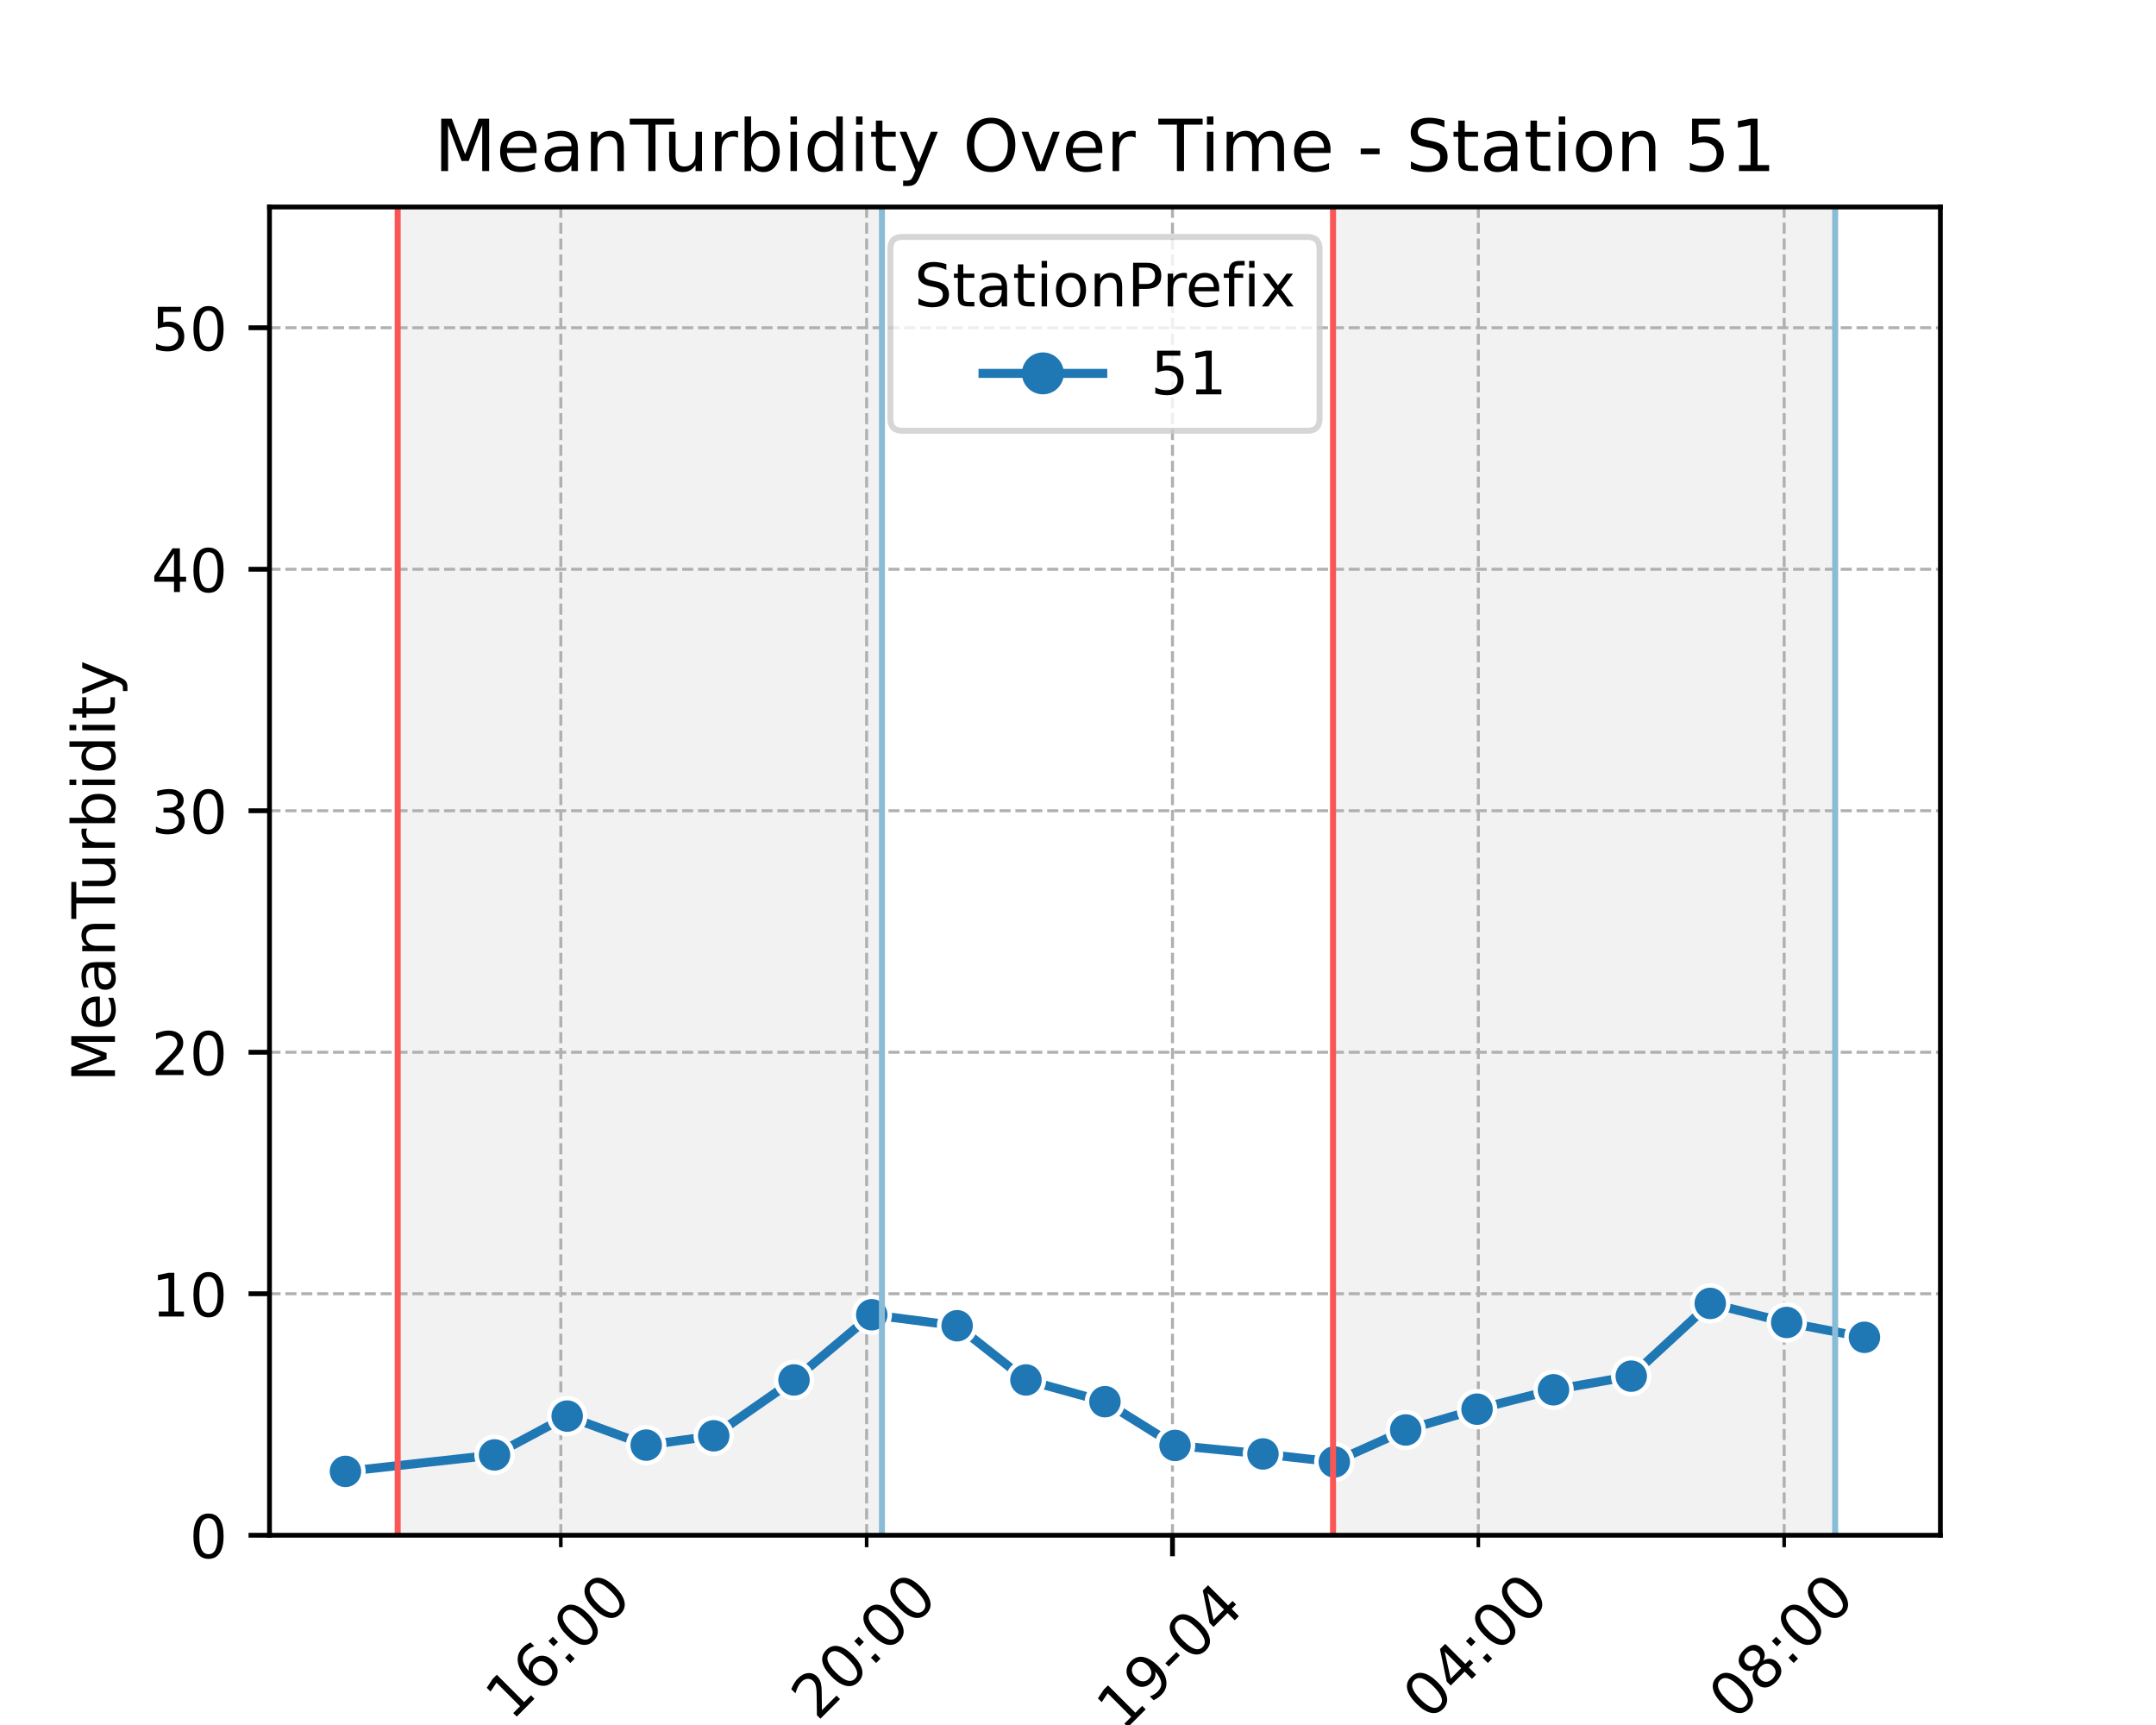
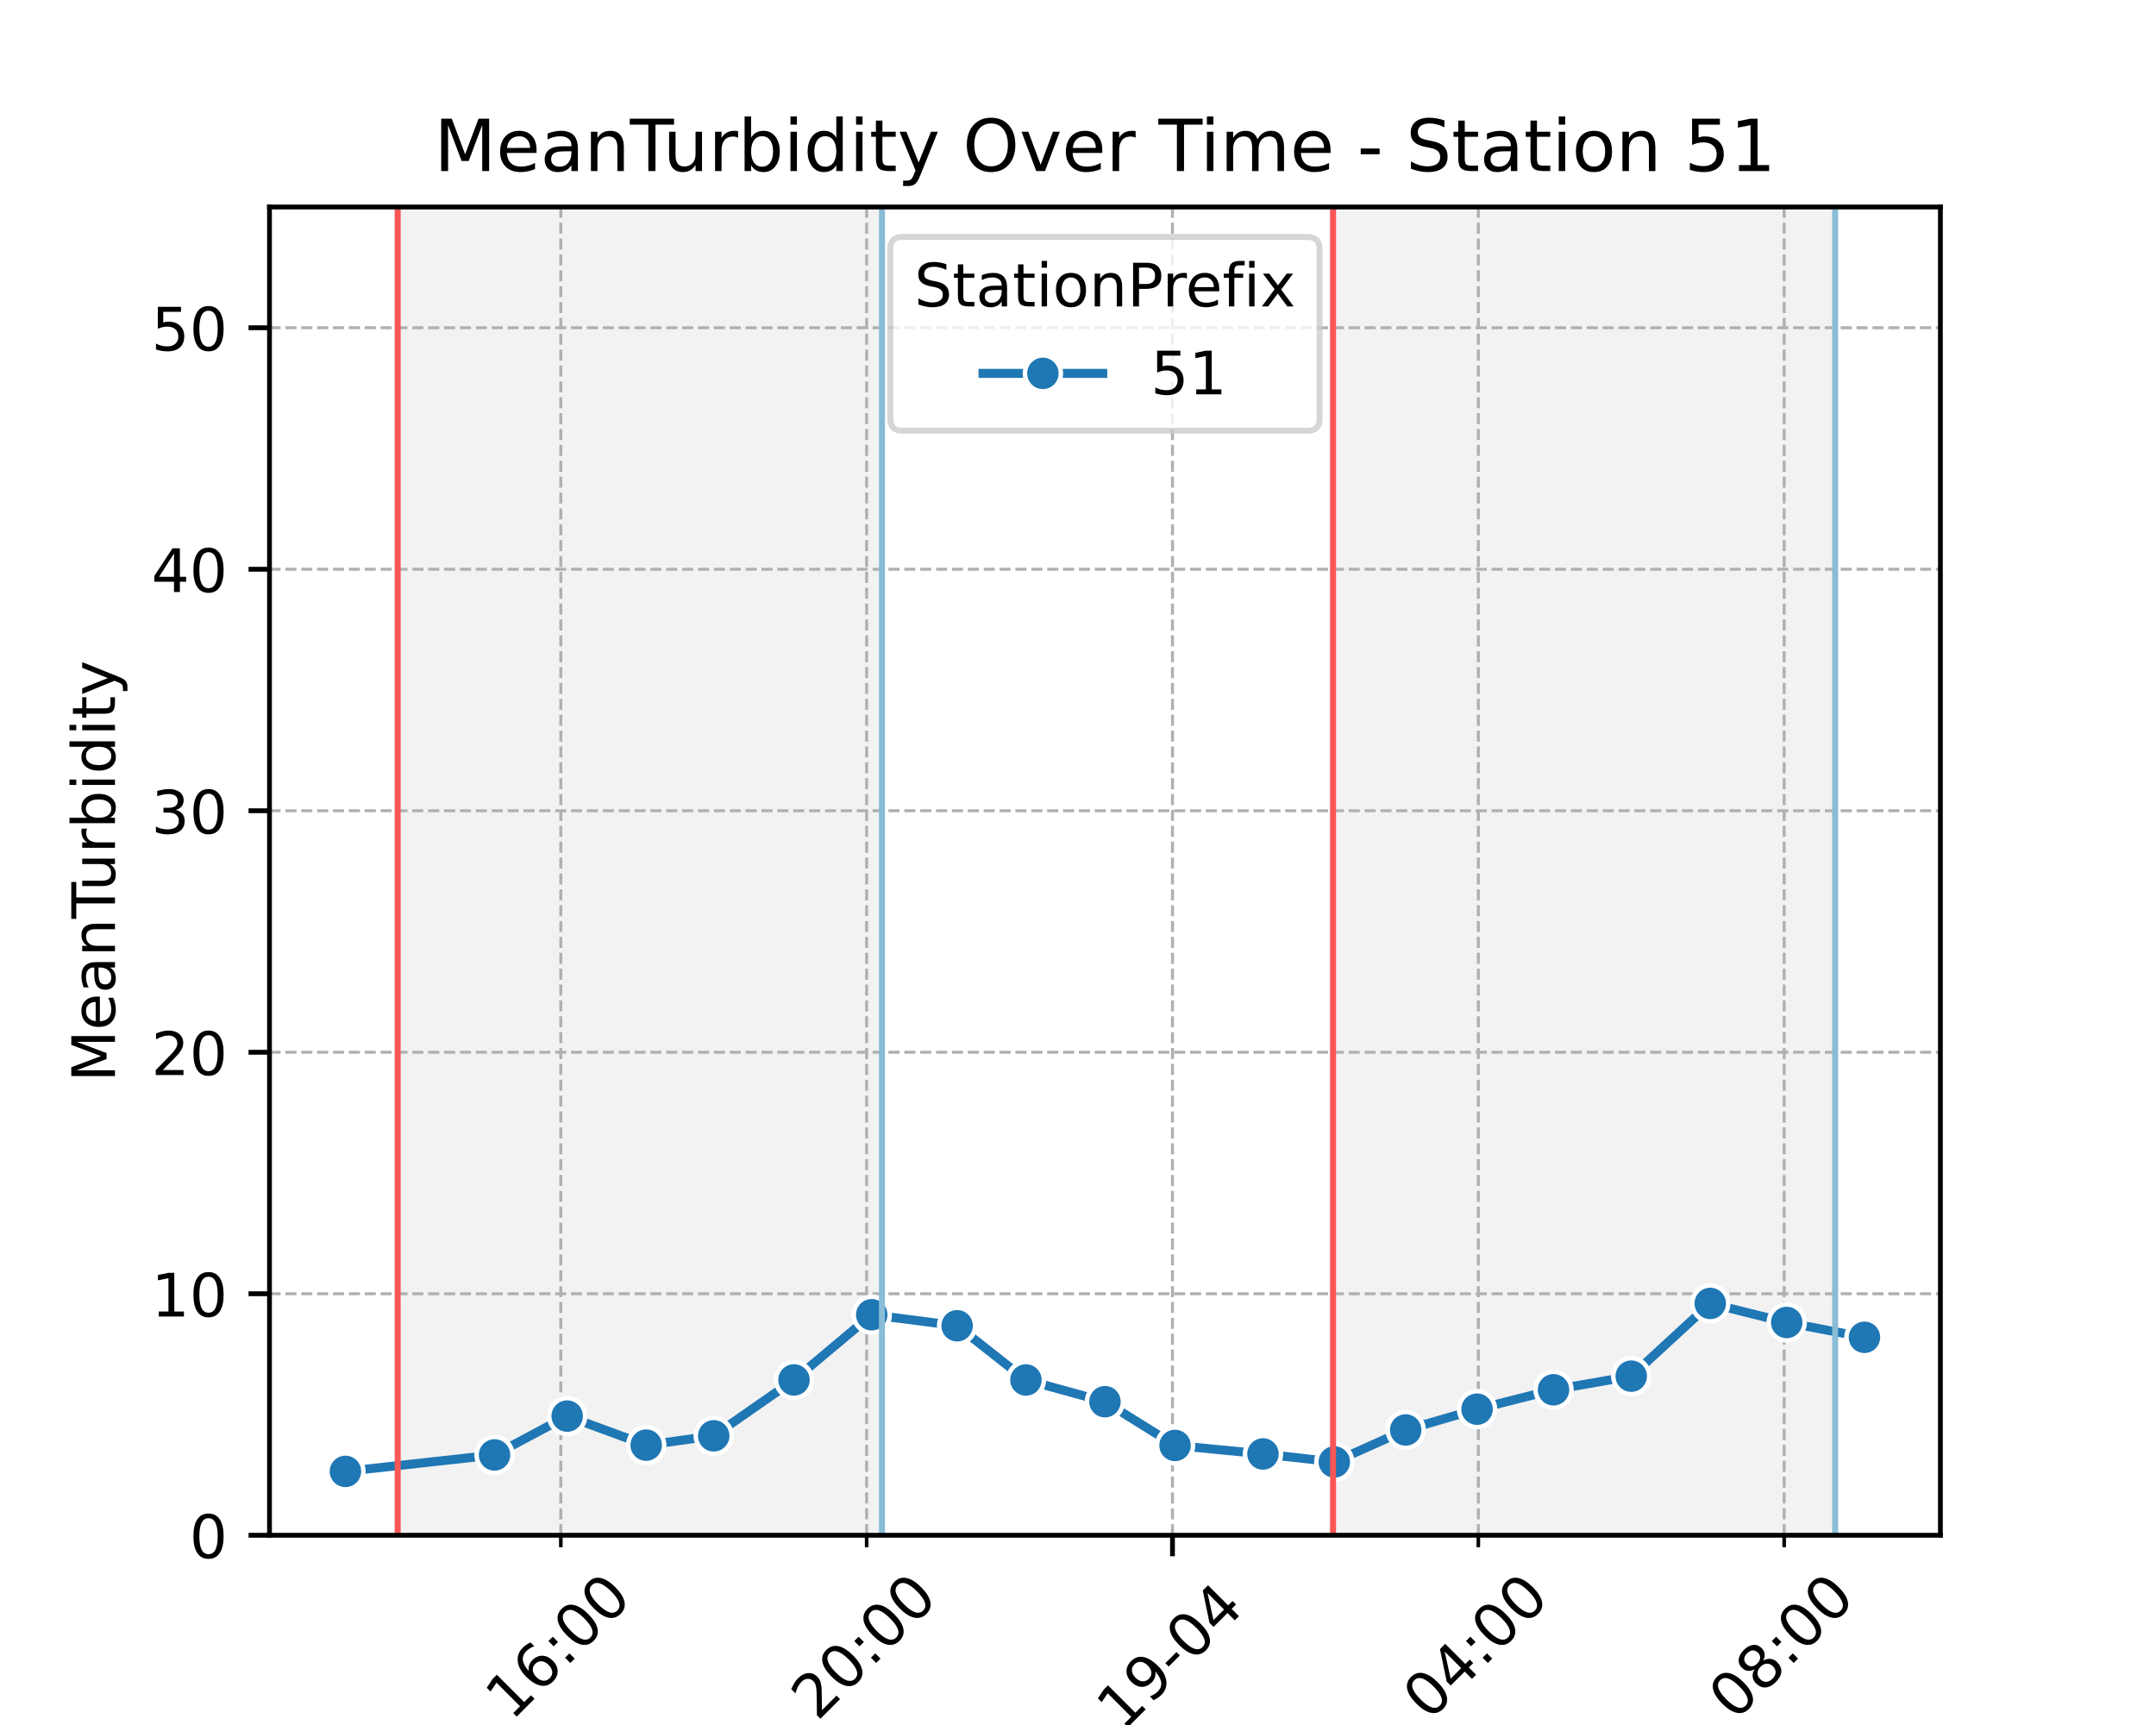
<svg xmlns="http://www.w3.org/2000/svg" xmlns:xlink="http://www.w3.org/1999/xlink" width="360pt" height="288pt" viewBox="0 0 360 288" version="1.1">
  <defs>
    <style type="text/css">*{stroke-linejoin: round; stroke-linecap: butt}</style>
  </defs>
  <g id="figure_1">
    <g id="patch_1">
      <path d="M 0 288  L 360 288  L 360 0  L 0 0  z " style="fill: #ffffff" />
    </g>
    <g id="axes_1">
      <g id="patch_2">
        <path d="M 45 256.32  L 324 256.32  L 324 34.56  L 45 34.56  z " style="fill: #ffffff" />
      </g>
      <g id="PolyCollection_1" />
      <g id="patch_3">
-         <path d="M 66.406 256.32  L 66.406 34.56  L 147.263 34.56  L 147.263 256.32  z " clip-path="url(#p2e05882f08)" style="fill: #d3d3d3; opacity: 0.3; stroke: #d3d3d3; stroke-linejoin: miter" />
+         <path d="M 66.406 256.32  L 66.406 34.56  L 147.263 34.56  L 147.263 256.32  z " clip-path="url(#p16b6315791)" style="fill: #d3d3d3; opacity: 0.3; stroke: #d3d3d3; stroke-linejoin: miter" />
      </g>
      <g id="patch_4">
-         <path d="M 222.588 256.32  L 222.588 34.56  L 306.424 34.56  L 306.424 256.32  z " clip-path="url(#p2e05882f08)" style="fill: #d3d3d3; opacity: 0.3; stroke: #d3d3d3; stroke-linejoin: miter" />
+         <path d="M 222.588 256.32  L 222.588 34.56  L 306.424 34.56  L 306.424 256.32  z " clip-path="url(#p16b6315791)" style="fill: #d3d3d3; opacity: 0.3; stroke: #d3d3d3; stroke-linejoin: miter" />
      </g>
      <g id="matplotlib.axis_1">
        <g id="xtick_1">
          <g id="line2d_1">
-             <path d="M 195.777 256.32  L 195.777 34.56  " clip-path="url(#p2e05882f08)" style="fill: none; stroke-dasharray: 1.85,0.8; stroke-dashoffset: 0; stroke: #b0b0b0; stroke-width: 0.5" />
+             <path d="M 195.777 256.32  L 195.777 34.56  " clip-path="url(#p16b6315791)" style="fill: none; stroke-dasharray: 1.85,0.8; stroke-dashoffset: 0; stroke: #b0b0b0; stroke-width: 0.5" />
          </g>
          <g id="line2d_2">
            <defs>
-               <path id="m2819ef0a31" d="M 0 0  L 0 3.5  " style="stroke: #000000; stroke-width: 0.8" />
-             </defs>
-             <g>
-               <use xlink:href="#m2819ef0a31" x="195.777" y="256.32" style="stroke: #000000; stroke-width: 0.8" />
+               <path id="m16270f06db" d="M 0 0  L 0 3.5  " style="stroke: #000000; stroke-width: 0.8" />
+             </defs>
+             <g>
+               <use xlink:href="#m16270f06db" x="195.777" y="256.32" style="stroke: #000000; stroke-width: 0.8" />
            </g>
          </g>
          <g id="text_1">
            <g transform="translate(187.4551 289.2399) rotate(-45) scale(0.1 -0.1)">
              <defs>
                <path id="DejaVuSans-31" d="M 794 531  L 1825 531  L 1825 4091  L 703 3866  L 703 4441  L 1819 4666  L 2450 4666  L 2450 531  L 3481 531  L 3481 0  L 794 0  L 794 531  z " transform="scale(0.015625)" />
                <path id="DejaVuSans-39" d="M 703 97  L 703 672  Q 941 559 1184 500  Q 1428 441 1663 441  Q 2288 441 2617 861  Q 2947 1281 2994 2138  Q 2813 1869 2534 1725  Q 2256 1581 1919 1581  Q 1219 1581 811 2004  Q 403 2428 403 3163  Q 403 3881 828 4315  Q 1253 4750 1959 4750  Q 2769 4750 3195 4129  Q 3622 3509 3622 2328  Q 3622 1225 3098 567  Q 2575 -91 1691 -91  Q 1453 -91 1209 -44  Q 966 3 703 97  z M 1959 2075  Q 2384 2075 2632 2365  Q 2881 2656 2881 3163  Q 2881 3666 2632 3958  Q 2384 4250 1959 4250  Q 1534 4250 1286 3958  Q 1038 3666 1038 3163  Q 1038 2656 1286 2365  Q 1534 2075 1959 2075  z " transform="scale(0.015625)" />
                <path id="DejaVuSans-2d" d="M 313 2009  L 1997 2009  L 1997 1497  L 313 1497  L 313 2009  z " transform="scale(0.015625)" />
                <path id="DejaVuSans-30" d="M 2034 4250  Q 1547 4250 1301 3770  Q 1056 3291 1056 2328  Q 1056 1369 1301 889  Q 1547 409 2034 409  Q 2525 409 2770 889  Q 3016 1369 3016 2328  Q 3016 3291 2770 3770  Q 2525 4250 2034 4250  z M 2034 4750  Q 2819 4750 3233 4129  Q 3647 3509 3647 2328  Q 3647 1150 3233 529  Q 2819 -91 2034 -91  Q 1250 -91 836 529  Q 422 1150 422 2328  Q 422 3509 836 4129  Q 1250 4750 2034 4750  z " transform="scale(0.015625)" />
                <path id="DejaVuSans-34" d="M 2419 4116  L 825 1625  L 2419 1625  L 2419 4116  z M 2253 4666  L 3047 4666  L 3047 1625  L 3713 1625  L 3713 1100  L 3047 1100  L 3047 0  L 2419 0  L 2419 1100  L 313 1100  L 313 1709  L 2253 4666  z " transform="scale(0.015625)" />
              </defs>
              <use xlink:href="#DejaVuSans-31" />
              <use xlink:href="#DejaVuSans-39" x="63.623" />
              <use xlink:href="#DejaVuSans-2d" x="127.246" />
              <use xlink:href="#DejaVuSans-30" x="163.33" />
              <use xlink:href="#DejaVuSans-34" x="226.953" />
            </g>
          </g>
        </g>
        <g id="xtick_2">
          <g id="line2d_3">
-             <path d="M 93.642 256.32  L 93.642 34.56  " clip-path="url(#p2e05882f08)" style="fill: none; stroke-dasharray: 1.85,0.8; stroke-dashoffset: 0; stroke: #b0b0b0; stroke-width: 0.5" />
+             <path d="M 93.642 256.32  L 93.642 34.56  " clip-path="url(#p16b6315791)" style="fill: none; stroke-dasharray: 1.85,0.8; stroke-dashoffset: 0; stroke: #b0b0b0; stroke-width: 0.5" />
          </g>
          <g id="line2d_4">
            <defs>
-               <path id="m8ac3caadde" d="M 0 0  L 0 2  " style="stroke: #000000; stroke-width: 0.6" />
-             </defs>
-             <g>
-               <use xlink:href="#m8ac3caadde" x="93.642" y="256.32" style="stroke: #000000; stroke-width: 0.6" />
+               <path id="me7198b9466" d="M 0 0  L 0 2  " style="stroke: #000000; stroke-width: 0.6" />
+             </defs>
+             <g>
+               <use xlink:href="#me7198b9466" x="93.642" y="256.32" style="stroke: #000000; stroke-width: 0.6" />
            </g>
          </g>
          <g id="text_2">
            <g transform="translate(85.40421 287.4708) rotate(-45) scale(0.1 -0.1)">
              <defs>
                <path id="DejaVuSans-36" d="M 2113 2584  Q 1688 2584 1439 2293  Q 1191 2003 1191 1497  Q 1191 994 1439 701  Q 1688 409 2113 409  Q 2538 409 2786 701  Q 3034 994 3034 1497  Q 3034 2003 2786 2293  Q 2538 2584 2113 2584  z M 3366 4563  L 3366 3988  Q 3128 4100 2886 4159  Q 2644 4219 2406 4219  Q 1781 4219 1451 3797  Q 1122 3375 1075 2522  Q 1259 2794 1537 2939  Q 1816 3084 2150 3084  Q 2853 3084 3261 2657  Q 3669 2231 3669 1497  Q 3669 778 3244 343  Q 2819 -91 2113 -91  Q 1303 -91 875 529  Q 447 1150 447 2328  Q 447 3434 972 4092  Q 1497 4750 2381 4750  Q 2619 4750 2861 4703  Q 3103 4656 3366 4563  z " transform="scale(0.015625)" />
                <path id="DejaVuSans-3a" d="M 750 794  L 1409 794  L 1409 0  L 750 0  L 750 794  z M 750 3309  L 1409 3309  L 1409 2516  L 750 2516  L 750 3309  z " transform="scale(0.015625)" />
              </defs>
              <use xlink:href="#DejaVuSans-31" />
              <use xlink:href="#DejaVuSans-36" x="63.623" />
              <use xlink:href="#DejaVuSans-3a" x="127.246" />
              <use xlink:href="#DejaVuSans-30" x="160.938" />
              <use xlink:href="#DejaVuSans-30" x="224.561" />
            </g>
          </g>
        </g>
        <g id="xtick_3">
          <g id="line2d_5">
-             <path d="M 144.71 256.32  L 144.71 34.56  " clip-path="url(#p2e05882f08)" style="fill: none; stroke-dasharray: 1.85,0.8; stroke-dashoffset: 0; stroke: #b0b0b0; stroke-width: 0.5" />
+             <path d="M 144.71 256.32  L 144.71 34.56  " clip-path="url(#p16b6315791)" style="fill: none; stroke-dasharray: 1.85,0.8; stroke-dashoffset: 0; stroke: #b0b0b0; stroke-width: 0.5" />
          </g>
          <g id="line2d_6">
            <g>
-               <use xlink:href="#m8ac3caadde" x="144.71" y="256.32" style="stroke: #000000; stroke-width: 0.6" />
+               <use xlink:href="#me7198b9466" x="144.71" y="256.32" style="stroke: #000000; stroke-width: 0.6" />
            </g>
          </g>
          <g id="text_3">
            <g transform="translate(136.4719 287.4708) rotate(-45) scale(0.1 -0.1)">
              <defs>
                <path id="DejaVuSans-32" d="M 1228 531  L 3431 531  L 3431 0  L 469 0  L 469 531  Q 828 903 1448 1529  Q 2069 2156 2228 2338  Q 2531 2678 2651 2914  Q 2772 3150 2772 3378  Q 2772 3750 2511 3984  Q 2250 4219 1831 4219  Q 1534 4219 1204 4116  Q 875 4013 500 3803  L 500 4441  Q 881 4594 1212 4672  Q 1544 4750 1819 4750  Q 2544 4750 2975 4387  Q 3406 4025 3406 3419  Q 3406 3131 3298 2873  Q 3191 2616 2906 2266  Q 2828 2175 2409 1742  Q 1991 1309 1228 531  z " transform="scale(0.015625)" />
              </defs>
              <use xlink:href="#DejaVuSans-32" />
              <use xlink:href="#DejaVuSans-30" x="63.623" />
              <use xlink:href="#DejaVuSans-3a" x="127.246" />
              <use xlink:href="#DejaVuSans-30" x="160.938" />
              <use xlink:href="#DejaVuSans-30" x="224.561" />
            </g>
          </g>
        </g>
        <g id="xtick_4">
          <g id="line2d_7">
-             <path d="M 246.845 256.32  L 246.845 34.56  " clip-path="url(#p2e05882f08)" style="fill: none; stroke-dasharray: 1.85,0.8; stroke-dashoffset: 0; stroke: #b0b0b0; stroke-width: 0.5" />
+             <path d="M 246.845 256.32  L 246.845 34.56  " clip-path="url(#p16b6315791)" style="fill: none; stroke-dasharray: 1.85,0.8; stroke-dashoffset: 0; stroke: #b0b0b0; stroke-width: 0.5" />
          </g>
          <g id="line2d_8">
            <g>
-               <use xlink:href="#m8ac3caadde" x="246.845" y="256.32" style="stroke: #000000; stroke-width: 0.6" />
+               <use xlink:href="#me7198b9466" x="246.845" y="256.32" style="stroke: #000000; stroke-width: 0.6" />
            </g>
          </g>
          <g id="text_4">
            <g transform="translate(238.6074 287.4708) rotate(-45) scale(0.1 -0.1)">
              <use xlink:href="#DejaVuSans-30" />
              <use xlink:href="#DejaVuSans-34" x="63.623" />
              <use xlink:href="#DejaVuSans-3a" x="127.246" />
              <use xlink:href="#DejaVuSans-30" x="160.938" />
              <use xlink:href="#DejaVuSans-30" x="224.561" />
            </g>
          </g>
        </g>
        <g id="xtick_5">
          <g id="line2d_9">
-             <path d="M 297.913 256.32  L 297.913 34.56  " clip-path="url(#p2e05882f08)" style="fill: none; stroke-dasharray: 1.85,0.8; stroke-dashoffset: 0; stroke: #b0b0b0; stroke-width: 0.5" />
+             <path d="M 297.913 256.32  L 297.913 34.56  " clip-path="url(#p16b6315791)" style="fill: none; stroke-dasharray: 1.85,0.8; stroke-dashoffset: 0; stroke: #b0b0b0; stroke-width: 0.5" />
          </g>
          <g id="line2d_10">
            <g>
-               <use xlink:href="#m8ac3caadde" x="297.913" y="256.32" style="stroke: #000000; stroke-width: 0.6" />
+               <use xlink:href="#me7198b9466" x="297.913" y="256.32" style="stroke: #000000; stroke-width: 0.6" />
            </g>
          </g>
          <g id="text_5">
            <g transform="translate(289.6751 287.4708) rotate(-45) scale(0.1 -0.1)">
              <defs>
                <path id="DejaVuSans-38" d="M 2034 2216  Q 1584 2216 1326 1975  Q 1069 1734 1069 1313  Q 1069 891 1326 650  Q 1584 409 2034 409  Q 2484 409 2743 651  Q 3003 894 3003 1313  Q 3003 1734 2745 1975  Q 2488 2216 2034 2216  z M 1403 2484  Q 997 2584 770 2862  Q 544 3141 544 3541  Q 544 4100 942 4425  Q 1341 4750 2034 4750  Q 2731 4750 3128 4425  Q 3525 4100 3525 3541  Q 3525 3141 3298 2862  Q 3072 2584 2669 2484  Q 3125 2378 3379 2068  Q 3634 1759 3634 1313  Q 3634 634 3220 271  Q 2806 -91 2034 -91  Q 1263 -91 848 271  Q 434 634 434 1313  Q 434 1759 690 2068  Q 947 2378 1403 2484  z M 1172 3481  Q 1172 3119 1398 2916  Q 1625 2713 2034 2713  Q 2441 2713 2670 2916  Q 2900 3119 2900 3481  Q 2900 3844 2670 4047  Q 2441 4250 2034 4250  Q 1625 4250 1398 4047  Q 1172 3844 1172 3481  z " transform="scale(0.015625)" />
              </defs>
              <use xlink:href="#DejaVuSans-30" />
              <use xlink:href="#DejaVuSans-38" x="63.623" />
              <use xlink:href="#DejaVuSans-3a" x="127.246" />
              <use xlink:href="#DejaVuSans-30" x="160.938" />
              <use xlink:href="#DejaVuSans-30" x="224.561" />
            </g>
          </g>
        </g>
        <g id="text_6">
          <g transform="translate(160.3352 302.3089) scale(0.1 -0.1)">
            <defs>
              <path id="DejaVuSans-53" d="M 3425 4513  L 3425 3897  Q 3066 4069 2747 4153  Q 2428 4238 2131 4238  Q 1616 4238 1336 4038  Q 1056 3838 1056 3469  Q 1056 3159 1242 3001  Q 1428 2844 1947 2747  L 2328 2669  Q 3034 2534 3370 2195  Q 3706 1856 3706 1288  Q 3706 609 3251 259  Q 2797 -91 1919 -91  Q 1588 -91 1214 -16  Q 841 59 441 206  L 441 856  Q 825 641 1194 531  Q 1563 422 1919 422  Q 2459 422 2753 634  Q 3047 847 3047 1241  Q 3047 1584 2836 1778  Q 2625 1972 2144 2069  L 1759 2144  Q 1053 2284 737 2584  Q 422 2884 422 3419  Q 422 4038 858 4394  Q 1294 4750 2059 4750  Q 2388 4750 2728 4690  Q 3069 4631 3425 4513  z " transform="scale(0.015625)" />
              <path id="DejaVuSans-74" d="M 1172 4494  L 1172 3500  L 2356 3500  L 2356 3053  L 1172 3053  L 1172 1153  Q 1172 725 1289 603  Q 1406 481 1766 481  L 2356 481  L 2356 0  L 1766 0  Q 1100 0 847 248  Q 594 497 594 1153  L 594 3053  L 172 3053  L 172 3500  L 594 3500  L 594 4494  L 1172 4494  z " transform="scale(0.015625)" />
              <path id="DejaVuSans-61" d="M 2194 1759  Q 1497 1759 1228 1600  Q 959 1441 959 1056  Q 959 750 1161 570  Q 1363 391 1709 391  Q 2188 391 2477 730  Q 2766 1069 2766 1631  L 2766 1759  L 2194 1759  z M 3341 1997  L 3341 0  L 2766 0  L 2766 531  Q 2569 213 2275 61  Q 1981 -91 1556 -91  Q 1019 -91 701 211  Q 384 513 384 1019  Q 384 1609 779 1909  Q 1175 2209 1959 2209  L 2766 2209  L 2766 2266  Q 2766 2663 2505 2880  Q 2244 3097 1772 3097  Q 1472 3097 1187 3025  Q 903 2953 641 2809  L 641 3341  Q 956 3463 1253 3523  Q 1550 3584 1831 3584  Q 2591 3584 2966 3190  Q 3341 2797 3341 1997  z " transform="scale(0.015625)" />
              <path id="DejaVuSans-72" d="M 2631 2963  Q 2534 3019 2420 3045  Q 2306 3072 2169 3072  Q 1681 3072 1420 2755  Q 1159 2438 1159 1844  L 1159 0  L 581 0  L 581 3500  L 1159 3500  L 1159 2956  Q 1341 3275 1631 3429  Q 1922 3584 2338 3584  Q 2397 3584 2469 3576  Q 2541 3569 2628 3553  L 2631 2963  z " transform="scale(0.015625)" />
              <path id="DejaVuSans-44" d="M 1259 4147  L 1259 519  L 2022 519  Q 2988 519 3436 956  Q 3884 1394 3884 2338  Q 3884 3275 3436 3711  Q 2988 4147 2022 4147  L 1259 4147  z M 628 4666  L 1925 4666  Q 3281 4666 3915 4102  Q 4550 3538 4550 2338  Q 4550 1131 3912 565  Q 3275 0 1925 0  L 628 0  L 628 4666  z " transform="scale(0.015625)" />
              <path id="DejaVuSans-65" d="M 3597 1894  L 3597 1613  L 953 1613  Q 991 1019 1311 708  Q 1631 397 2203 397  Q 2534 397 2845 478  Q 3156 559 3463 722  L 3463 178  Q 3153 47 2828 -22  Q 2503 -91 2169 -91  Q 1331 -91 842 396  Q 353 884 353 1716  Q 353 2575 817 3079  Q 1281 3584 2069 3584  Q 2775 3584 3186 3129  Q 3597 2675 3597 1894  z M 3022 2063  Q 3016 2534 2758 2815  Q 2500 3097 2075 3097  Q 1594 3097 1305 2825  Q 1016 2553 972 2059  L 3022 2063  z " transform="scale(0.015625)" />
            </defs>
            <use xlink:href="#DejaVuSans-53" />
            <use xlink:href="#DejaVuSans-74" x="63.477" />
            <use xlink:href="#DejaVuSans-61" x="102.686" />
            <use xlink:href="#DejaVuSans-72" x="163.965" />
            <use xlink:href="#DejaVuSans-74" x="205.078" />
            <use xlink:href="#DejaVuSans-44" x="244.287" />
            <use xlink:href="#DejaVuSans-61" x="321.289" />
            <use xlink:href="#DejaVuSans-74" x="382.568" />
            <use xlink:href="#DejaVuSans-65" x="421.777" />
          </g>
        </g>
      </g>
      <g id="matplotlib.axis_2">
        <g id="ytick_1">
          <g id="line2d_11">
-             <path d="M 45 256.32  L 324 256.32  " clip-path="url(#p2e05882f08)" style="fill: none; stroke-dasharray: 1.85,0.8; stroke-dashoffset: 0; stroke: #b0b0b0; stroke-width: 0.5" />
+             <path d="M 45 256.32  L 324 256.32  " clip-path="url(#p16b6315791)" style="fill: none; stroke-dasharray: 1.85,0.8; stroke-dashoffset: 0; stroke: #b0b0b0; stroke-width: 0.5" />
          </g>
          <g id="line2d_12">
            <defs>
-               <path id="m4c89912fc6" d="M 0 0  L -3.5 0  " style="stroke: #000000; stroke-width: 0.8" />
-             </defs>
-             <g>
-               <use xlink:href="#m4c89912fc6" x="45" y="256.32" style="stroke: #000000; stroke-width: 0.8" />
+               <path id="m328bea8dc6" d="M 0 0  L -3.5 0  " style="stroke: #000000; stroke-width: 0.8" />
+             </defs>
+             <g>
+               <use xlink:href="#m328bea8dc6" x="45" y="256.32" style="stroke: #000000; stroke-width: 0.8" />
            </g>
          </g>
          <g id="text_7">
            <g transform="translate(31.6375 260.1192) scale(0.1 -0.1)">
              <use xlink:href="#DejaVuSans-30" />
            </g>
          </g>
        </g>
        <g id="ytick_2">
          <g id="line2d_13">
-             <path d="M 45 216  L 324 216  " clip-path="url(#p2e05882f08)" style="fill: none; stroke-dasharray: 1.85,0.8; stroke-dashoffset: 0; stroke: #b0b0b0; stroke-width: 0.5" />
+             <path d="M 45 216  L 324 216  " clip-path="url(#p16b6315791)" style="fill: none; stroke-dasharray: 1.85,0.8; stroke-dashoffset: 0; stroke: #b0b0b0; stroke-width: 0.5" />
          </g>
          <g id="line2d_14">
            <g>
-               <use xlink:href="#m4c89912fc6" x="45" y="216" style="stroke: #000000; stroke-width: 0.8" />
+               <use xlink:href="#m328bea8dc6" x="45" y="216" style="stroke: #000000; stroke-width: 0.8" />
            </g>
          </g>
          <g id="text_8">
            <g transform="translate(25.275 219.7992) scale(0.1 -0.1)">
              <use xlink:href="#DejaVuSans-31" />
              <use xlink:href="#DejaVuSans-30" x="63.623" />
            </g>
          </g>
        </g>
        <g id="ytick_3">
          <g id="line2d_15">
-             <path d="M 45 175.68  L 324 175.68  " clip-path="url(#p2e05882f08)" style="fill: none; stroke-dasharray: 1.85,0.8; stroke-dashoffset: 0; stroke: #b0b0b0; stroke-width: 0.5" />
+             <path d="M 45 175.68  L 324 175.68  " clip-path="url(#p16b6315791)" style="fill: none; stroke-dasharray: 1.85,0.8; stroke-dashoffset: 0; stroke: #b0b0b0; stroke-width: 0.5" />
          </g>
          <g id="line2d_16">
            <g>
-               <use xlink:href="#m4c89912fc6" x="45" y="175.68" style="stroke: #000000; stroke-width: 0.8" />
+               <use xlink:href="#m328bea8dc6" x="45" y="175.68" style="stroke: #000000; stroke-width: 0.8" />
            </g>
          </g>
          <g id="text_9">
            <g transform="translate(25.275 179.4792) scale(0.1 -0.1)">
              <use xlink:href="#DejaVuSans-32" />
              <use xlink:href="#DejaVuSans-30" x="63.623" />
            </g>
          </g>
        </g>
        <g id="ytick_4">
          <g id="line2d_17">
-             <path d="M 45 135.36  L 324 135.36  " clip-path="url(#p2e05882f08)" style="fill: none; stroke-dasharray: 1.85,0.8; stroke-dashoffset: 0; stroke: #b0b0b0; stroke-width: 0.5" />
+             <path d="M 45 135.36  L 324 135.36  " clip-path="url(#p16b6315791)" style="fill: none; stroke-dasharray: 1.85,0.8; stroke-dashoffset: 0; stroke: #b0b0b0; stroke-width: 0.5" />
          </g>
          <g id="line2d_18">
            <g>
-               <use xlink:href="#m4c89912fc6" x="45" y="135.36" style="stroke: #000000; stroke-width: 0.8" />
+               <use xlink:href="#m328bea8dc6" x="45" y="135.36" style="stroke: #000000; stroke-width: 0.8" />
            </g>
          </g>
          <g id="text_10">
            <g transform="translate(25.275 139.1592) scale(0.1 -0.1)">
              <defs>
                <path id="DejaVuSans-33" d="M 2597 2516  Q 3050 2419 3304 2112  Q 3559 1806 3559 1356  Q 3559 666 3084 287  Q 2609 -91 1734 -91  Q 1441 -91 1130 -33  Q 819 25 488 141  L 488 750  Q 750 597 1062 519  Q 1375 441 1716 441  Q 2309 441 2620 675  Q 2931 909 2931 1356  Q 2931 1769 2642 2001  Q 2353 2234 1838 2234  L 1294 2234  L 1294 2753  L 1863 2753  Q 2328 2753 2575 2939  Q 2822 3125 2822 3475  Q 2822 3834 2567 4026  Q 2313 4219 1838 4219  Q 1578 4219 1281 4162  Q 984 4106 628 3988  L 628 4550  Q 988 4650 1302 4700  Q 1616 4750 1894 4750  Q 2613 4750 3031 4423  Q 3450 4097 3450 3541  Q 3450 3153 3228 2886  Q 3006 2619 2597 2516  z " transform="scale(0.015625)" />
              </defs>
              <use xlink:href="#DejaVuSans-33" />
              <use xlink:href="#DejaVuSans-30" x="63.623" />
            </g>
          </g>
        </g>
        <g id="ytick_5">
          <g id="line2d_19">
-             <path d="M 45 95.04  L 324 95.04  " clip-path="url(#p2e05882f08)" style="fill: none; stroke-dasharray: 1.85,0.8; stroke-dashoffset: 0; stroke: #b0b0b0; stroke-width: 0.5" />
+             <path d="M 45 95.04  L 324 95.04  " clip-path="url(#p16b6315791)" style="fill: none; stroke-dasharray: 1.85,0.8; stroke-dashoffset: 0; stroke: #b0b0b0; stroke-width: 0.5" />
          </g>
          <g id="line2d_20">
            <g>
-               <use xlink:href="#m4c89912fc6" x="45" y="95.04" style="stroke: #000000; stroke-width: 0.8" />
+               <use xlink:href="#m328bea8dc6" x="45" y="95.04" style="stroke: #000000; stroke-width: 0.8" />
            </g>
          </g>
          <g id="text_11">
            <g transform="translate(25.275 98.83922) scale(0.1 -0.1)">
              <use xlink:href="#DejaVuSans-34" />
              <use xlink:href="#DejaVuSans-30" x="63.623" />
            </g>
          </g>
        </g>
        <g id="ytick_6">
          <g id="line2d_21">
-             <path d="M 45 54.72  L 324 54.72  " clip-path="url(#p2e05882f08)" style="fill: none; stroke-dasharray: 1.85,0.8; stroke-dashoffset: 0; stroke: #b0b0b0; stroke-width: 0.5" />
+             <path d="M 45 54.72  L 324 54.72  " clip-path="url(#p16b6315791)" style="fill: none; stroke-dasharray: 1.85,0.8; stroke-dashoffset: 0; stroke: #b0b0b0; stroke-width: 0.5" />
          </g>
          <g id="line2d_22">
            <g>
-               <use xlink:href="#m4c89912fc6" x="45" y="54.72" style="stroke: #000000; stroke-width: 0.8" />
+               <use xlink:href="#m328bea8dc6" x="45" y="54.72" style="stroke: #000000; stroke-width: 0.8" />
            </g>
          </g>
          <g id="text_12">
            <g transform="translate(25.275 58.51922) scale(0.1 -0.1)">
              <defs>
                <path id="DejaVuSans-35" d="M 691 4666  L 3169 4666  L 3169 4134  L 1269 4134  L 1269 2991  Q 1406 3038 1543 3061  Q 1681 3084 1819 3084  Q 2600 3084 3056 2656  Q 3513 2228 3513 1497  Q 3513 744 3044 326  Q 2575 -91 1722 -91  Q 1428 -91 1123 -41  Q 819 9 494 109  L 494 744  Q 775 591 1075 516  Q 1375 441 1709 441  Q 2250 441 2565 725  Q 2881 1009 2881 1497  Q 2881 1984 2565 2268  Q 2250 2553 1709 2553  Q 1456 2553 1204 2497  Q 953 2441 691 2322  L 691 4666  z " transform="scale(0.015625)" />
              </defs>
              <use xlink:href="#DejaVuSans-35" />
              <use xlink:href="#DejaVuSans-30" x="63.623" />
            </g>
          </g>
        </g>
        <g id="text_13">
          <g transform="translate(19.19531 180.6314) rotate(-90) scale(0.1 -0.1)">
            <defs>
              <path id="DejaVuSans-4d" d="M 628 4666  L 1569 4666  L 2759 1491  L 3956 4666  L 4897 4666  L 4897 0  L 4281 0  L 4281 4097  L 3078 897  L 2444 897  L 1241 4097  L 1241 0  L 628 0  L 628 4666  z " transform="scale(0.015625)" />
              <path id="DejaVuSans-6e" d="M 3513 2113  L 3513 0  L 2938 0  L 2938 2094  Q 2938 2591 2744 2837  Q 2550 3084 2163 3084  Q 1697 3084 1428 2787  Q 1159 2491 1159 1978  L 1159 0  L 581 0  L 581 3500  L 1159 3500  L 1159 2956  Q 1366 3272 1645 3428  Q 1925 3584 2291 3584  Q 2894 3584 3203 3211  Q 3513 2838 3513 2113  z " transform="scale(0.015625)" />
              <path id="DejaVuSans-54" d="M -19 4666  L 3928 4666  L 3928 4134  L 2272 4134  L 2272 0  L 1638 0  L 1638 4134  L -19 4134  L -19 4666  z " transform="scale(0.015625)" />
              <path id="DejaVuSans-75" d="M 544 1381  L 544 3500  L 1119 3500  L 1119 1403  Q 1119 906 1312 657  Q 1506 409 1894 409  Q 2359 409 2629 706  Q 2900 1003 2900 1516  L 2900 3500  L 3475 3500  L 3475 0  L 2900 0  L 2900 538  Q 2691 219 2414 64  Q 2138 -91 1772 -91  Q 1169 -91 856 284  Q 544 659 544 1381  z M 1991 3584  L 1991 3584  z " transform="scale(0.015625)" />
              <path id="DejaVuSans-62" d="M 3116 1747  Q 3116 2381 2855 2742  Q 2594 3103 2138 3103  Q 1681 3103 1420 2742  Q 1159 2381 1159 1747  Q 1159 1113 1420 752  Q 1681 391 2138 391  Q 2594 391 2855 752  Q 3116 1113 3116 1747  z M 1159 2969  Q 1341 3281 1617 3432  Q 1894 3584 2278 3584  Q 2916 3584 3314 3078  Q 3713 2572 3713 1747  Q 3713 922 3314 415  Q 2916 -91 2278 -91  Q 1894 -91 1617 61  Q 1341 213 1159 525  L 1159 0  L 581 0  L 581 4863  L 1159 4863  L 1159 2969  z " transform="scale(0.015625)" />
              <path id="DejaVuSans-69" d="M 603 3500  L 1178 3500  L 1178 0  L 603 0  L 603 3500  z M 603 4863  L 1178 4863  L 1178 4134  L 603 4134  L 603 4863  z " transform="scale(0.015625)" />
              <path id="DejaVuSans-64" d="M 2906 2969  L 2906 4863  L 3481 4863  L 3481 0  L 2906 0  L 2906 525  Q 2725 213 2448 61  Q 2172 -91 1784 -91  Q 1150 -91 751 415  Q 353 922 353 1747  Q 353 2572 751 3078  Q 1150 3584 1784 3584  Q 2172 3584 2448 3432  Q 2725 3281 2906 2969  z M 947 1747  Q 947 1113 1208 752  Q 1469 391 1925 391  Q 2381 391 2643 752  Q 2906 1113 2906 1747  Q 2906 2381 2643 2742  Q 2381 3103 1925 3103  Q 1469 3103 1208 2742  Q 947 2381 947 1747  z " transform="scale(0.015625)" />
              <path id="DejaVuSans-79" d="M 2059 -325  Q 1816 -950 1584 -1140  Q 1353 -1331 966 -1331  L 506 -1331  L 506 -850  L 844 -850  Q 1081 -850 1212 -737  Q 1344 -625 1503 -206  L 1606 56  L 191 3500  L 800 3500  L 1894 763  L 2988 3500  L 3597 3500  L 2059 -325  z " transform="scale(0.015625)" />
            </defs>
            <use xlink:href="#DejaVuSans-4d" />
            <use xlink:href="#DejaVuSans-65" x="86.279" />
            <use xlink:href="#DejaVuSans-61" x="147.803" />
            <use xlink:href="#DejaVuSans-6e" x="209.082" />
            <use xlink:href="#DejaVuSans-54" x="272.461" />
            <use xlink:href="#DejaVuSans-75" x="318.42" />
            <use xlink:href="#DejaVuSans-72" x="381.799" />
            <use xlink:href="#DejaVuSans-62" x="422.912" />
            <use xlink:href="#DejaVuSans-69" x="486.389" />
            <use xlink:href="#DejaVuSans-64" x="514.172" />
            <use xlink:href="#DejaVuSans-69" x="577.648" />
            <use xlink:href="#DejaVuSans-74" x="605.432" />
            <use xlink:href="#DejaVuSans-79" x="644.641" />
          </g>
        </g>
      </g>
      <g id="line2d_23">
-         <path d="M 57.682 245.659  L 82.577 242.909  L 94.706 236.425  L 107.898 241.272  L 119.176 239.719  L 132.581 230.389  L 145.561 219.505  L 159.817 221.343  L 171.308 230.393  L 184.5 234.02  L 196.203 241.324  L 210.885 242.745  L 222.801 244.079  L 234.717 238.743  L 246.632 235.27  L 259.399 232.035  L 272.379 229.759  L 285.572 217.615  L 298.338 220.794  L 311.318 223.273  " clip-path="url(#p2e05882f08)" style="fill: none; stroke: #1f77b4; stroke-width: 1.5; stroke-linecap: square" />
+         <path d="M 57.682 245.659  L 82.577 242.909  L 94.706 236.425  L 107.898 241.272  L 119.176 239.719  L 132.581 230.389  L 145.561 219.505  L 159.817 221.343  L 171.308 230.393  L 184.5 234.02  L 196.203 241.324  L 210.885 242.745  L 222.801 244.079  L 234.717 238.743  L 246.632 235.27  L 259.399 232.035  L 272.379 229.759  L 285.572 217.615  L 298.338 220.794  L 311.318 223.273  " clip-path="url(#p16b6315791)" style="fill: none; stroke: #1f77b4; stroke-width: 1.5; stroke-linecap: square" />
        <defs>
-           <path id="mcc5fa08ea5" d="M 0 3  C 0.796 3 1.559 2.684 2.121 2.121  C 2.684 1.559 3 0.796 3 0  C 3 -0.796 2.684 -1.559 2.121 -2.121  C 1.559 -2.684 0.796 -3 0 -3  C -0.796 -3 -1.559 -2.684 -2.121 -2.121  C -2.684 -1.559 -3 -0.796 -3 0  C -3 0.796 -2.684 1.559 -2.121 2.121  C -1.559 2.684 -0.796 3 0 3  z " style="stroke: #ffffff; stroke-width: 0.75" />
+           <path id="m951be4c10f" d="M 0 3  C 0.796 3 1.559 2.684 2.121 2.121  C 2.684 1.559 3 0.796 3 0  C 3 -0.796 2.684 -1.559 2.121 -2.121  C 1.559 -2.684 0.796 -3 0 -3  C -0.796 -3 -1.559 -2.684 -2.121 -2.121  C -2.684 -1.559 -3 -0.796 -3 0  C -3 0.796 -2.684 1.559 -2.121 2.121  C -1.559 2.684 -0.796 3 0 3  z " style="stroke: #ffffff; stroke-width: 0.75" />
        </defs>
-         <g clip-path="url(#p2e05882f08)">
-           <use xlink:href="#mcc5fa08ea5" x="57.682" y="245.659" style="fill: #1f77b4; stroke: #ffffff; stroke-width: 0.75" />
-           <use xlink:href="#mcc5fa08ea5" x="82.577" y="242.909" style="fill: #1f77b4; stroke: #ffffff; stroke-width: 0.75" />
-           <use xlink:href="#mcc5fa08ea5" x="94.706" y="236.425" style="fill: #1f77b4; stroke: #ffffff; stroke-width: 0.75" />
-           <use xlink:href="#mcc5fa08ea5" x="107.898" y="241.272" style="fill: #1f77b4; stroke: #ffffff; stroke-width: 0.75" />
-           <use xlink:href="#mcc5fa08ea5" x="119.176" y="239.719" style="fill: #1f77b4; stroke: #ffffff; stroke-width: 0.75" />
-           <use xlink:href="#mcc5fa08ea5" x="132.581" y="230.389" style="fill: #1f77b4; stroke: #ffffff; stroke-width: 0.75" />
-           <use xlink:href="#mcc5fa08ea5" x="145.561" y="219.505" style="fill: #1f77b4; stroke: #ffffff; stroke-width: 0.75" />
-           <use xlink:href="#mcc5fa08ea5" x="159.817" y="221.343" style="fill: #1f77b4; stroke: #ffffff; stroke-width: 0.75" />
-           <use xlink:href="#mcc5fa08ea5" x="171.308" y="230.393" style="fill: #1f77b4; stroke: #ffffff; stroke-width: 0.75" />
-           <use xlink:href="#mcc5fa08ea5" x="184.5" y="234.02" style="fill: #1f77b4; stroke: #ffffff; stroke-width: 0.75" />
-           <use xlink:href="#mcc5fa08ea5" x="196.203" y="241.324" style="fill: #1f77b4; stroke: #ffffff; stroke-width: 0.75" />
-           <use xlink:href="#mcc5fa08ea5" x="210.885" y="242.745" style="fill: #1f77b4; stroke: #ffffff; stroke-width: 0.75" />
-           <use xlink:href="#mcc5fa08ea5" x="222.801" y="244.079" style="fill: #1f77b4; stroke: #ffffff; stroke-width: 0.75" />
-           <use xlink:href="#mcc5fa08ea5" x="234.717" y="238.743" style="fill: #1f77b4; stroke: #ffffff; stroke-width: 0.75" />
-           <use xlink:href="#mcc5fa08ea5" x="246.632" y="235.27" style="fill: #1f77b4; stroke: #ffffff; stroke-width: 0.75" />
-           <use xlink:href="#mcc5fa08ea5" x="259.399" y="232.035" style="fill: #1f77b4; stroke: #ffffff; stroke-width: 0.75" />
-           <use xlink:href="#mcc5fa08ea5" x="272.379" y="229.759" style="fill: #1f77b4; stroke: #ffffff; stroke-width: 0.75" />
-           <use xlink:href="#mcc5fa08ea5" x="285.572" y="217.615" style="fill: #1f77b4; stroke: #ffffff; stroke-width: 0.75" />
-           <use xlink:href="#mcc5fa08ea5" x="298.338" y="220.794" style="fill: #1f77b4; stroke: #ffffff; stroke-width: 0.75" />
-           <use xlink:href="#mcc5fa08ea5" x="311.318" y="223.273" style="fill: #1f77b4; stroke: #ffffff; stroke-width: 0.75" />
+         <g clip-path="url(#p16b6315791)">
+           <use xlink:href="#m951be4c10f" x="57.682" y="245.659" style="fill: #1f77b4; stroke: #ffffff; stroke-width: 0.75" />
+           <use xlink:href="#m951be4c10f" x="82.577" y="242.909" style="fill: #1f77b4; stroke: #ffffff; stroke-width: 0.75" />
+           <use xlink:href="#m951be4c10f" x="94.706" y="236.425" style="fill: #1f77b4; stroke: #ffffff; stroke-width: 0.75" />
+           <use xlink:href="#m951be4c10f" x="107.898" y="241.272" style="fill: #1f77b4; stroke: #ffffff; stroke-width: 0.75" />
+           <use xlink:href="#m951be4c10f" x="119.176" y="239.719" style="fill: #1f77b4; stroke: #ffffff; stroke-width: 0.75" />
+           <use xlink:href="#m951be4c10f" x="132.581" y="230.389" style="fill: #1f77b4; stroke: #ffffff; stroke-width: 0.75" />
+           <use xlink:href="#m951be4c10f" x="145.561" y="219.505" style="fill: #1f77b4; stroke: #ffffff; stroke-width: 0.75" />
+           <use xlink:href="#m951be4c10f" x="159.817" y="221.343" style="fill: #1f77b4; stroke: #ffffff; stroke-width: 0.75" />
+           <use xlink:href="#m951be4c10f" x="171.308" y="230.393" style="fill: #1f77b4; stroke: #ffffff; stroke-width: 0.75" />
+           <use xlink:href="#m951be4c10f" x="184.5" y="234.02" style="fill: #1f77b4; stroke: #ffffff; stroke-width: 0.75" />
+           <use xlink:href="#m951be4c10f" x="196.203" y="241.324" style="fill: #1f77b4; stroke: #ffffff; stroke-width: 0.75" />
+           <use xlink:href="#m951be4c10f" x="210.885" y="242.745" style="fill: #1f77b4; stroke: #ffffff; stroke-width: 0.75" />
+           <use xlink:href="#m951be4c10f" x="222.801" y="244.079" style="fill: #1f77b4; stroke: #ffffff; stroke-width: 0.75" />
+           <use xlink:href="#m951be4c10f" x="234.717" y="238.743" style="fill: #1f77b4; stroke: #ffffff; stroke-width: 0.75" />
+           <use xlink:href="#m951be4c10f" x="246.632" y="235.27" style="fill: #1f77b4; stroke: #ffffff; stroke-width: 0.75" />
+           <use xlink:href="#m951be4c10f" x="259.399" y="232.035" style="fill: #1f77b4; stroke: #ffffff; stroke-width: 0.75" />
+           <use xlink:href="#m951be4c10f" x="272.379" y="229.759" style="fill: #1f77b4; stroke: #ffffff; stroke-width: 0.75" />
+           <use xlink:href="#m951be4c10f" x="285.572" y="217.615" style="fill: #1f77b4; stroke: #ffffff; stroke-width: 0.75" />
+           <use xlink:href="#m951be4c10f" x="298.338" y="220.794" style="fill: #1f77b4; stroke: #ffffff; stroke-width: 0.75" />
+           <use xlink:href="#m951be4c10f" x="311.318" y="223.273" style="fill: #1f77b4; stroke: #ffffff; stroke-width: 0.75" />
        </g>
      </g>
      <g id="line2d_24" />
      <g id="line2d_25">
-         <path d="M 66.406 256.32  L 66.406 34.56  " clip-path="url(#p2e05882f08)" style="fill: none; stroke: #fb5656; stroke-linecap: square" />
+         <path d="M 66.406 256.32  L 66.406 34.56  " clip-path="url(#p16b6315791)" style="fill: none; stroke: #fb5656; stroke-linecap: square" />
      </g>
      <g id="line2d_26">
-         <path d="M 147.263 256.32  L 147.263 34.56  " clip-path="url(#p2e05882f08)" style="fill: none; stroke: #89bcd6; stroke-linecap: square" />
+         <path d="M 147.263 256.32  L 147.263 34.56  " clip-path="url(#p16b6315791)" style="fill: none; stroke: #89bcd6; stroke-linecap: square" />
      </g>
      <g id="line2d_27">
-         <path d="M 222.588 256.32  L 222.588 34.56  " clip-path="url(#p2e05882f08)" style="fill: none; stroke: #fb5656; stroke-linecap: square" />
+         <path d="M 222.588 256.32  L 222.588 34.56  " clip-path="url(#p16b6315791)" style="fill: none; stroke: #fb5656; stroke-linecap: square" />
      </g>
      <g id="line2d_28">
-         <path d="M 306.424 256.32  L 306.424 34.56  " clip-path="url(#p2e05882f08)" style="fill: none; stroke: #89bcd6; stroke-linecap: square" />
+         <path d="M 306.424 256.32  L 306.424 34.56  " clip-path="url(#p16b6315791)" style="fill: none; stroke: #89bcd6; stroke-linecap: square" />
      </g>
      <g id="patch_5">
        <path d="M 45 256.32  L 45 34.56  " style="fill: none; stroke: #000000; stroke-width: 0.8; stroke-linejoin: miter; stroke-linecap: square" />
      </g>
      <g id="patch_6">
        <path d="M 324 256.32  L 324 34.56  " style="fill: none; stroke: #000000; stroke-width: 0.8; stroke-linejoin: miter; stroke-linecap: square" />
      </g>
      <g id="patch_7">
        <path d="M 45 256.32  L 324 256.32  " style="fill: none; stroke: #000000; stroke-width: 0.8; stroke-linejoin: miter; stroke-linecap: square" />
      </g>
      <g id="patch_8">
        <path d="M 45 34.56  L 324 34.56  " style="fill: none; stroke: #000000; stroke-width: 0.8; stroke-linejoin: miter; stroke-linecap: square" />
      </g>
      <g id="text_14">
        <g transform="translate(72.49219 28.56) scale(0.12 -0.12)">
          <defs>
            <path id="DejaVuSans-20" transform="scale(0.015625)" />
            <path id="DejaVuSans-4f" d="M 2522 4238  Q 1834 4238 1429 3725  Q 1025 3213 1025 2328  Q 1025 1447 1429 934  Q 1834 422 2522 422  Q 3209 422 3611 934  Q 4013 1447 4013 2328  Q 4013 3213 3611 3725  Q 3209 4238 2522 4238  z M 2522 4750  Q 3503 4750 4090 4092  Q 4678 3434 4678 2328  Q 4678 1225 4090 567  Q 3503 -91 2522 -91  Q 1538 -91 948 565  Q 359 1222 359 2328  Q 359 3434 948 4092  Q 1538 4750 2522 4750  z " transform="scale(0.015625)" />
            <path id="DejaVuSans-76" d="M 191 3500  L 800 3500  L 1894 563  L 2988 3500  L 3597 3500  L 2284 0  L 1503 0  L 191 3500  z " transform="scale(0.015625)" />
            <path id="DejaVuSans-6d" d="M 3328 2828  Q 3544 3216 3844 3400  Q 4144 3584 4550 3584  Q 5097 3584 5394 3201  Q 5691 2819 5691 2113  L 5691 0  L 5113 0  L 5113 2094  Q 5113 2597 4934 2840  Q 4756 3084 4391 3084  Q 3944 3084 3684 2787  Q 3425 2491 3425 1978  L 3425 0  L 2847 0  L 2847 2094  Q 2847 2600 2669 2842  Q 2491 3084 2119 3084  Q 1678 3084 1418 2786  Q 1159 2488 1159 1978  L 1159 0  L 581 0  L 581 3500  L 1159 3500  L 1159 2956  Q 1356 3278 1631 3431  Q 1906 3584 2284 3584  Q 2666 3584 2933 3390  Q 3200 3197 3328 2828  z " transform="scale(0.015625)" />
            <path id="DejaVuSans-6f" d="M 1959 3097  Q 1497 3097 1228 2736  Q 959 2375 959 1747  Q 959 1119 1226 758  Q 1494 397 1959 397  Q 2419 397 2687 759  Q 2956 1122 2956 1747  Q 2956 2369 2687 2733  Q 2419 3097 1959 3097  z M 1959 3584  Q 2709 3584 3137 3096  Q 3566 2609 3566 1747  Q 3566 888 3137 398  Q 2709 -91 1959 -91  Q 1206 -91 779 398  Q 353 888 353 1747  Q 353 2609 779 3096  Q 1206 3584 1959 3584  z " transform="scale(0.015625)" />
          </defs>
          <use xlink:href="#DejaVuSans-4d" />
          <use xlink:href="#DejaVuSans-65" x="86.279" />
          <use xlink:href="#DejaVuSans-61" x="147.803" />
          <use xlink:href="#DejaVuSans-6e" x="209.082" />
          <use xlink:href="#DejaVuSans-54" x="272.461" />
          <use xlink:href="#DejaVuSans-75" x="318.42" />
          <use xlink:href="#DejaVuSans-72" x="381.799" />
          <use xlink:href="#DejaVuSans-62" x="422.912" />
          <use xlink:href="#DejaVuSans-69" x="486.389" />
          <use xlink:href="#DejaVuSans-64" x="514.172" />
          <use xlink:href="#DejaVuSans-69" x="577.648" />
          <use xlink:href="#DejaVuSans-74" x="605.432" />
          <use xlink:href="#DejaVuSans-79" x="644.641" />
          <use xlink:href="#DejaVuSans-20" x="703.82" />
          <use xlink:href="#DejaVuSans-4f" x="735.607" />
          <use xlink:href="#DejaVuSans-76" x="814.318" />
          <use xlink:href="#DejaVuSans-65" x="873.498" />
          <use xlink:href="#DejaVuSans-72" x="935.021" />
          <use xlink:href="#DejaVuSans-20" x="976.135" />
          <use xlink:href="#DejaVuSans-54" x="1007.922" />
          <use xlink:href="#DejaVuSans-69" x="1065.881" />
          <use xlink:href="#DejaVuSans-6d" x="1093.664" />
          <use xlink:href="#DejaVuSans-65" x="1191.076" />
          <use xlink:href="#DejaVuSans-20" x="1252.6" />
          <use xlink:href="#DejaVuSans-2d" x="1284.387" />
          <use xlink:href="#DejaVuSans-20" x="1320.471" />
          <use xlink:href="#DejaVuSans-53" x="1352.258" />
          <use xlink:href="#DejaVuSans-74" x="1415.734" />
          <use xlink:href="#DejaVuSans-61" x="1454.943" />
          <use xlink:href="#DejaVuSans-74" x="1516.223" />
          <use xlink:href="#DejaVuSans-69" x="1555.432" />
          <use xlink:href="#DejaVuSans-6f" x="1583.215" />
          <use xlink:href="#DejaVuSans-6e" x="1644.396" />
          <use xlink:href="#DejaVuSans-20" x="1707.775" />
          <use xlink:href="#DejaVuSans-35" x="1739.562" />
          <use xlink:href="#DejaVuSans-31" x="1803.186" />
        </g>
      </g>
      <g id="legend_1">
        <g id="patch_9">
          <path d="M 150.669 71.916  L 218.331 71.916  Q 220.331 71.916 220.331 69.916  L 220.331 41.56  Q 220.331 39.56 218.331 39.56  L 150.669 39.56  Q 148.669 39.56 148.669 41.56  L 148.669 69.916  Q 148.669 71.916 150.669 71.916  z " style="fill: #ffffff; opacity: 0.8; stroke: #cccccc; stroke-linejoin: miter" />
        </g>
        <g id="text_15">
          <g transform="translate(152.6687 51.15844) scale(0.1 -0.1)">
            <defs>
              <path id="DejaVuSans-50" d="M 1259 4147  L 1259 2394  L 2053 2394  Q 2494 2394 2734 2622  Q 2975 2850 2975 3272  Q 2975 3691 2734 3919  Q 2494 4147 2053 4147  L 1259 4147  z M 628 4666  L 2053 4666  Q 2838 4666 3239 4311  Q 3641 3956 3641 3272  Q 3641 2581 3239 2228  Q 2838 1875 2053 1875  L 1259 1875  L 1259 0  L 628 0  L 628 4666  z " transform="scale(0.015625)" />
              <path id="DejaVuSans-66" d="M 2375 4863  L 2375 4384  L 1825 4384  Q 1516 4384 1395 4259  Q 1275 4134 1275 3809  L 1275 3500  L 2222 3500  L 2222 3053  L 1275 3053  L 1275 0  L 697 0  L 697 3053  L 147 3053  L 147 3500  L 697 3500  L 697 3744  Q 697 4328 969 4595  Q 1241 4863 1831 4863  L 2375 4863  z " transform="scale(0.015625)" />
              <path id="DejaVuSans-78" d="M 3513 3500  L 2247 1797  L 3578 0  L 2900 0  L 1881 1375  L 863 0  L 184 0  L 1544 1831  L 300 3500  L 978 3500  L 1906 2253  L 2834 3500  L 3513 3500  z " transform="scale(0.015625)" />
            </defs>
            <use xlink:href="#DejaVuSans-53" />
            <use xlink:href="#DejaVuSans-74" x="63.477" />
            <use xlink:href="#DejaVuSans-61" x="102.686" />
            <use xlink:href="#DejaVuSans-74" x="163.965" />
            <use xlink:href="#DejaVuSans-69" x="203.174" />
            <use xlink:href="#DejaVuSans-6f" x="230.957" />
            <use xlink:href="#DejaVuSans-6e" x="292.139" />
            <use xlink:href="#DejaVuSans-50" x="355.518" />
            <use xlink:href="#DejaVuSans-72" x="414.07" />
            <use xlink:href="#DejaVuSans-65" x="452.934" />
            <use xlink:href="#DejaVuSans-66" x="514.457" />
            <use xlink:href="#DejaVuSans-69" x="549.662" />
            <use xlink:href="#DejaVuSans-78" x="577.445" />
          </g>
        </g>
        <g id="line2d_29">
          <path d="M 164.137 62.337  L 174.137 62.337  L 184.137 62.337  " style="fill: none; stroke: #1f77b4; stroke-width: 1.5; stroke-linecap: square" />
-           <defs>
-             <path id="m84b50f84fb" d="M 0 3  C 0.796 3 1.559 2.684 2.121 2.121  C 2.684 1.559 3 0.796 3 0  C 3 -0.796 2.684 -1.559 2.121 -2.121  C 1.559 -2.684 0.796 -3 0 -3  C -0.796 -3 -1.559 -2.684 -2.121 -2.121  C -2.684 -1.559 -3 -0.796 -3 0  C -3 0.796 -2.684 1.559 -2.121 2.121  C -1.559 2.684 -0.796 3 0 3  z " style="stroke: #1f77b4" />
-           </defs>
          <g>
-             <use xlink:href="#m84b50f84fb" x="174.137" y="62.337" style="fill: #1f77b4; stroke: #1f77b4" />
+             <use xlink:href="#m951be4c10f" x="174.137" y="62.337" style="fill: #1f77b4; stroke: #ffffff; stroke-width: 0.75" />
          </g>
        </g>
        <g id="text_16">
          <g transform="translate(192.1375 65.83656) scale(0.1 -0.1)">
            <use xlink:href="#DejaVuSans-35" />
            <use xlink:href="#DejaVuSans-31" x="63.623" />
          </g>
        </g>
      </g>
    </g>
  </g>
  <defs>
-     <clipPath id="p2e05882f08">
+     <clipPath id="p16b6315791">
      <rect x="45" y="34.56" width="279" height="221.76" />
    </clipPath>
  </defs>
</svg>
